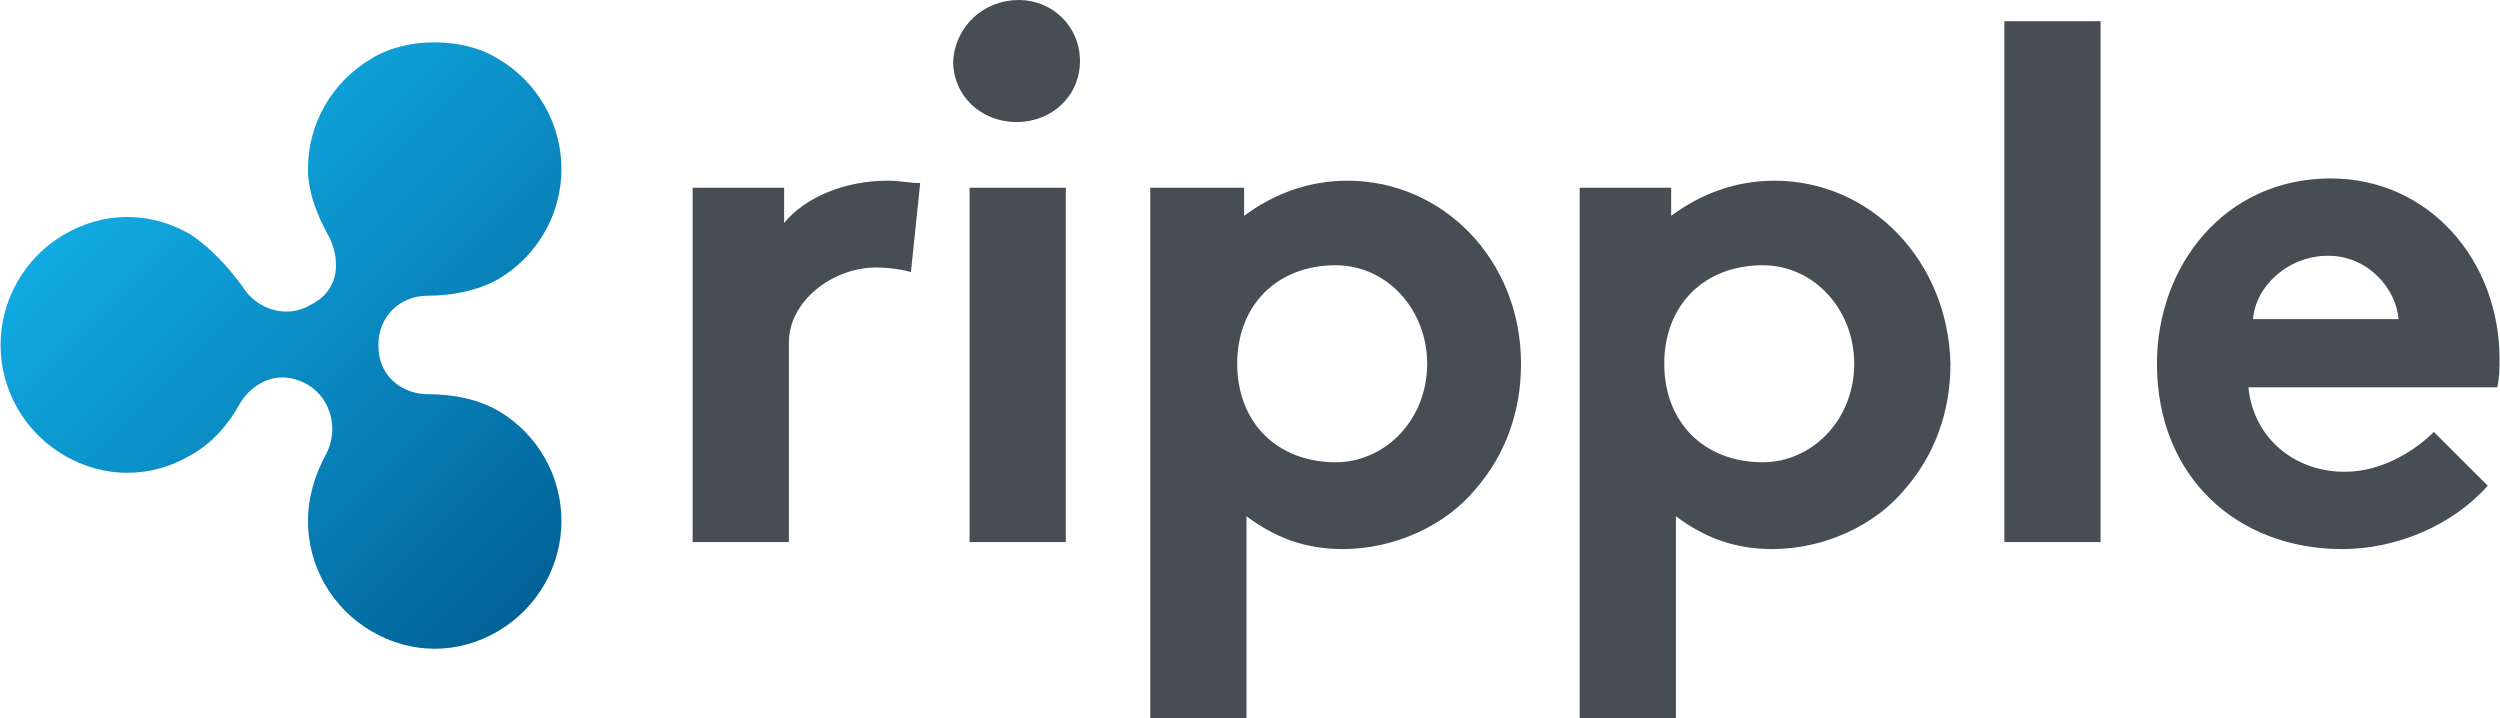
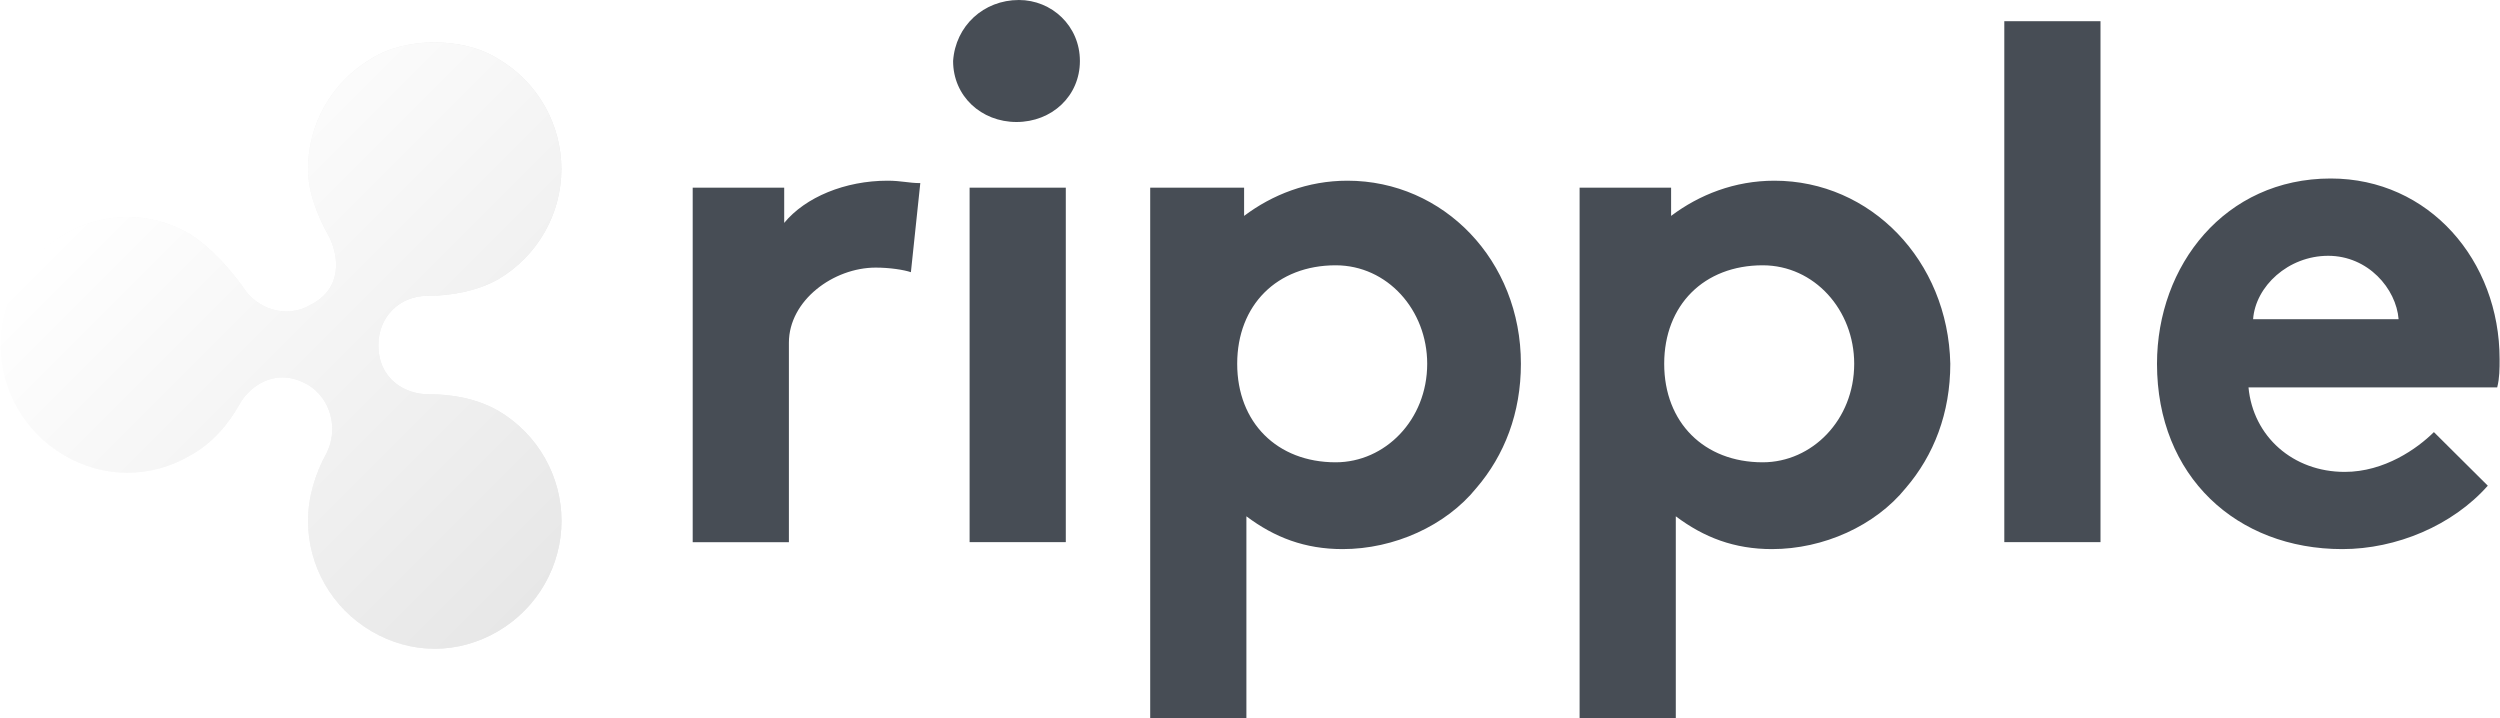
- <svg xmlns="http://www.w3.org/2000/svg" xmlns:xlink="http://www.w3.org/1999/xlink" id="Layer_1" viewBox="0 0 2100.7 603.6" width="2500" height="718">
-   <style>.st0{fill:#474d55}.st1{clip-path:url(#SVGID_2_);fill:url(#SVGID_3_)}</style>
-   <path class="st0" d="M765.3 228.8c-5.9-2-17.8-3.9-29.6-3.9-35.5 0-73 27.6-73 63.1v167.7h-80.9V157.8h76.9v29.6c17.8-21.7 51.3-35.5 86.8-35.5 11.8 0 17.8 2 27.6 2l-7.8 74.9zM856.1 0c27.6 0 51.3 21.7 51.3 51.3s-23.7 51.3-53.3 51.3-53.3-21.7-53.3-51.3c2-29.6 25.7-51.3 55.3-51.3m39.4 455.7h-80.9V157.8h80.9v297.9zM1132.2 151.9c-33.5 0-63.1 11.8-86.8 29.6v-23.7h-78.9v445.8h80.9V434c23.7 17.8 49.3 27.6 80.9 27.6 43.4 0 86.8-19.7 112.4-51.3 23.7-27.6 37.5-63.1 37.5-104.5 0-86.8-65.1-153.9-146-153.9m-9.8 236.7c-49.3 0-82.8-33.5-82.8-82.8s33.5-82.8 82.8-82.8c43.4 0 76.9 37.5 76.9 82.8 0 47.3-35.5 82.8-76.9 82.8M1684.5 17.8h80.9v437.9h-80.9zM2090.9 408.3c-29.6 33.5-76.9 53.3-122.3 53.3-88.8 0-155.8-61.1-155.8-155.8 0-82.8 57.2-155.8 146-155.8 82.8 0 142 69 142 151.9 0 7.9 0 15.8-2 23.7h-209.1c3.9 41.4 37.5 71 80.9 71 33.5 0 61.1-19.7 75-33.5l45.3 45.2zm-75-140c-2-25.6-25.6-53.3-59.2-53.3s-61.1 25.6-63.1 53.3h122.3zM1491.2 151.9c-33.5 0-63.1 11.8-86.8 29.6v-23.7h-76.9v445.8h80.9V434c23.7 17.8 49.3 27.6 80.9 27.6 43.4 0 86.8-19.7 112.4-51.3 23.7-27.6 37.5-63.1 37.5-104.5-2-86.8-67.1-153.9-148-153.9m-9.8 236.7c-49.3 0-82.8-33.5-82.8-82.8s33.5-82.8 82.8-82.8c43.4 0 76.9 37.5 76.9 82.8 0 47.3-35.5 82.8-76.9 82.8" />
-   <defs>
-     <path id="SVGID_1_" d="M311.7 49.3c-33.5 19.7-53.3 55.2-53.3 92.7 0 19.7 7.9 39.5 17.8 57.2 7.9 15.8 11.8 43.4-15.8 57.2-19.7 11.8-45.4 3.9-57.2-15.8-11.8-15.8-25.6-31.6-43.4-43.4-33.5-19.7-73-19.7-106.5 0S0 252.5 0 290s19.7 73 53.3 92.7c33.5 19.7 73 19.7 106.5 0 17.8-9.9 31.6-25.6 41.4-43.4 7.9-13.8 29.6-31.6 57.2-15.8 19.7 11.8 25.6 37.5 15.8 57.2-9.9 17.8-15.8 37.5-15.8 57.2 0 37.5 19.7 73 53.3 92.7 33.5 19.7 73 19.7 106.5 0s53.3-55.2 53.3-92.7-19.7-73-53.3-92.7c-17.8-9.9-37.5-13.8-59.2-13.8-17.8 0-41.4-11.8-41.4-41.4 0-23.7 17.8-41.4 41.4-41.4 19.7 0 41.4-3.9 59.2-13.8 33.5-19.7 53.3-55.2 53.3-92.7s-19.7-73-53.3-92.7c-15.8-9.9-35.5-13.8-53.3-13.8-17.7-.1-37.5 3.9-53.2 13.7" />
-   </defs>
-   <clipPath id="SVGID_2_">
-     <use xlink:href="#SVGID_1_" overflow="visible" />
-   </clipPath>
-   <linearGradient id="SVGID_3_" gradientUnits="userSpaceOnUse" x1="608.39" y1="127.025" x2="628.116" y2="127.025" gradientTransform="rotate(45 11489.92 -16857.107) scale(25.41)">
-     <stop offset="0" stop-color="#11aae2" />
-     <stop offset=".594" stop-color="#0880b7" />
-     <stop offset="1" stop-color="#016197" />
-   </linearGradient>
-   <path class="st1" d="M236.7-201.2l493.1 495.1L236.7 787l-495.1-493.1z" />
+ <svg xmlns="http://www.w3.org/2000/svg" xmlns:xlink="http://www.w3.org/1999/xlink" version="1.1" id="Layer_1" x="0px" y="0px" viewBox="0 0 2500 718" style="enable-background:new 0 0 2500 718;" xml:space="preserve">
+   <style type="text/css">
+ 	.st0{fill:#474D55;}
+ 	.st1{clip-path:url(#SVGID_3_);fill:url(#SVGID_4_);}
+ </style>
+   <path class="st0" d="M910.9,272.2c-7-2.4-21.2-4.6-35.2-4.6c-42.2,0-86.8,32.8-86.8,75.1v199.5h-96.2V187.7h91.5v35.2  c21.2-25.8,61-42.2,103.3-42.2c14,0,21.2,2.4,32.8,2.4L910.9,272.2L910.9,272.2z M1018.9,0c32.8,0,61,25.8,61,61s-28.2,61-63.4,61  c-35.2,0-63.4-25.8-63.4-61C955.5,25.8,983.7,0,1018.9,0 M1065.8,542.1h-96.2V187.7h96.2V542.1z M1347.4,180.7  c-39.8,0-75.1,14-103.3,35.2v-28.2h-93.9V718h96.2V516.3c28.2,21.2,58.6,32.8,96.2,32.8c51.6,0,103.3-23.4,133.7-61  c28.2-32.8,44.6-75.1,44.6-124.3C1521,260.5,1443.6,180.7,1347.4,180.7 M1335.7,462.3c-58.6,0-98.5-39.8-98.5-98.5  s39.8-98.5,98.5-98.5c51.6,0,91.5,44.6,91.5,98.5C1427.2,420,1385,462.3,1335.7,462.3 M2004.3,21.2h96.2v520.9h-96.2V21.2z   M2487.8,485.7c-35.2,39.8-91.5,63.4-145.5,63.4c-105.6,0-185.3-72.7-185.3-185.3c0-98.5,68-185.3,173.7-185.3  c98.5,0,168.9,82.1,168.9,180.7c0,9.4,0,18.8-2.4,28.2h-248.7c4.6,49.2,44.6,84.5,96.2,84.5c39.8,0,72.7-23.4,89.2-39.8  L2487.8,485.7z M2398.6,319.2c-2.4-30.5-30.5-63.4-70.4-63.4c-40,0-72.7,30.5-75.1,63.4H2398.6L2398.6,319.2z M1774.4,180.7  c-39.8,0-75.1,14-103.3,35.2v-28.2h-91.5V718h96.2V516.3c28.2,21.2,58.6,32.8,96.2,32.8c51.6,0,103.3-23.4,133.7-61  c28.2-32.8,44.6-75.1,44.6-124.3C1948.1,260.5,1870.6,180.7,1774.4,180.7 M1762.7,462.3c-58.6,0-98.5-39.8-98.5-98.5  s39.8-98.5,98.5-98.5c51.6,0,91.5,44.6,91.5,98.5C1854.2,420,1812,462.3,1762.7,462.3" />
+   <g>
+     <defs>
+       <path id="SVGID_1_" d="M371.4,58.6C331.5,82.1,308,124.3,308,168.9c0,23.4,9.4,47,21.2,68c9.4,18.8,14,51.6-18.8,68    c-23.4,14-54,4.6-68-18.8c-14-18.8-30.5-37.6-51.6-51.6c-39.8-23.4-86.8-23.4-126.7,0S0.6,300.4,0.6,345S24,431.8,64,455.2    c39.8,23.4,86.8,23.4,126.7,0c21.2-11.8,37.6-30.5,49.2-51.6c9.4-16.4,35.2-37.6,68-18.8c23.4,14,30.5,44.6,18.8,68    C315,474,308,497.5,308,520.9c0,44.6,23.4,86.8,63.4,110.3c39.8,23.4,86.8,23.4,126.7,0c39.8-23.4,63.4-65.7,63.4-110.3    S538,434.1,498,410.6c-21.2-11.8-44.6-16.4-70.4-16.4c-21.2,0-49.2-14-49.2-49.2c0-28.2,21.2-49.2,49.2-49.2    c23.4,0,49.2-4.6,70.4-16.4c39.8-23.4,63.4-65.7,63.4-110.3S538,82.2,498,58.8c-18.8-11.8-42.2-16.4-63.4-16.4    C413.6,42.2,390,47,371.4,58.6" />
+     </defs>
+     <linearGradient id="SVGID_2_" gradientUnits="userSpaceOnUse" x1="0.578" y1="345.542" x2="561.441" y2="345.542">
+       <stop offset="0" style="stop-color:#FFFFFF" />
+       <stop offset="1" style="stop-color:#E7E7E7" />
+     </linearGradient>
+     <use xlink:href="#SVGID_1_" style="overflow:visible;fill:url(#SVGID_2_);" />
+     <clipPath id="SVGID_3_">
+       <use xlink:href="#SVGID_1_" style="overflow:visible;" />
+     </clipPath>
+     <linearGradient id="SVGID_4_" gradientUnits="userSpaceOnUse" x1="1531.148" y1="606.048" x2="1550.874" y2="606.048" gradientTransform="matrix(21.373 21.373 21.373 -21.373 -45565.25 -19591.674)">
+       <stop offset="0" style="stop-color:#FFFFFF" />
+       <stop offset="1" style="stop-color:#E7E7E7" />
+     </linearGradient>
+     <path class="st1" d="M282.1-239.3l586.6,588.9L282.1,936.2l-588.9-586.6L282.1-239.3z" />
+   </g>
</svg>
